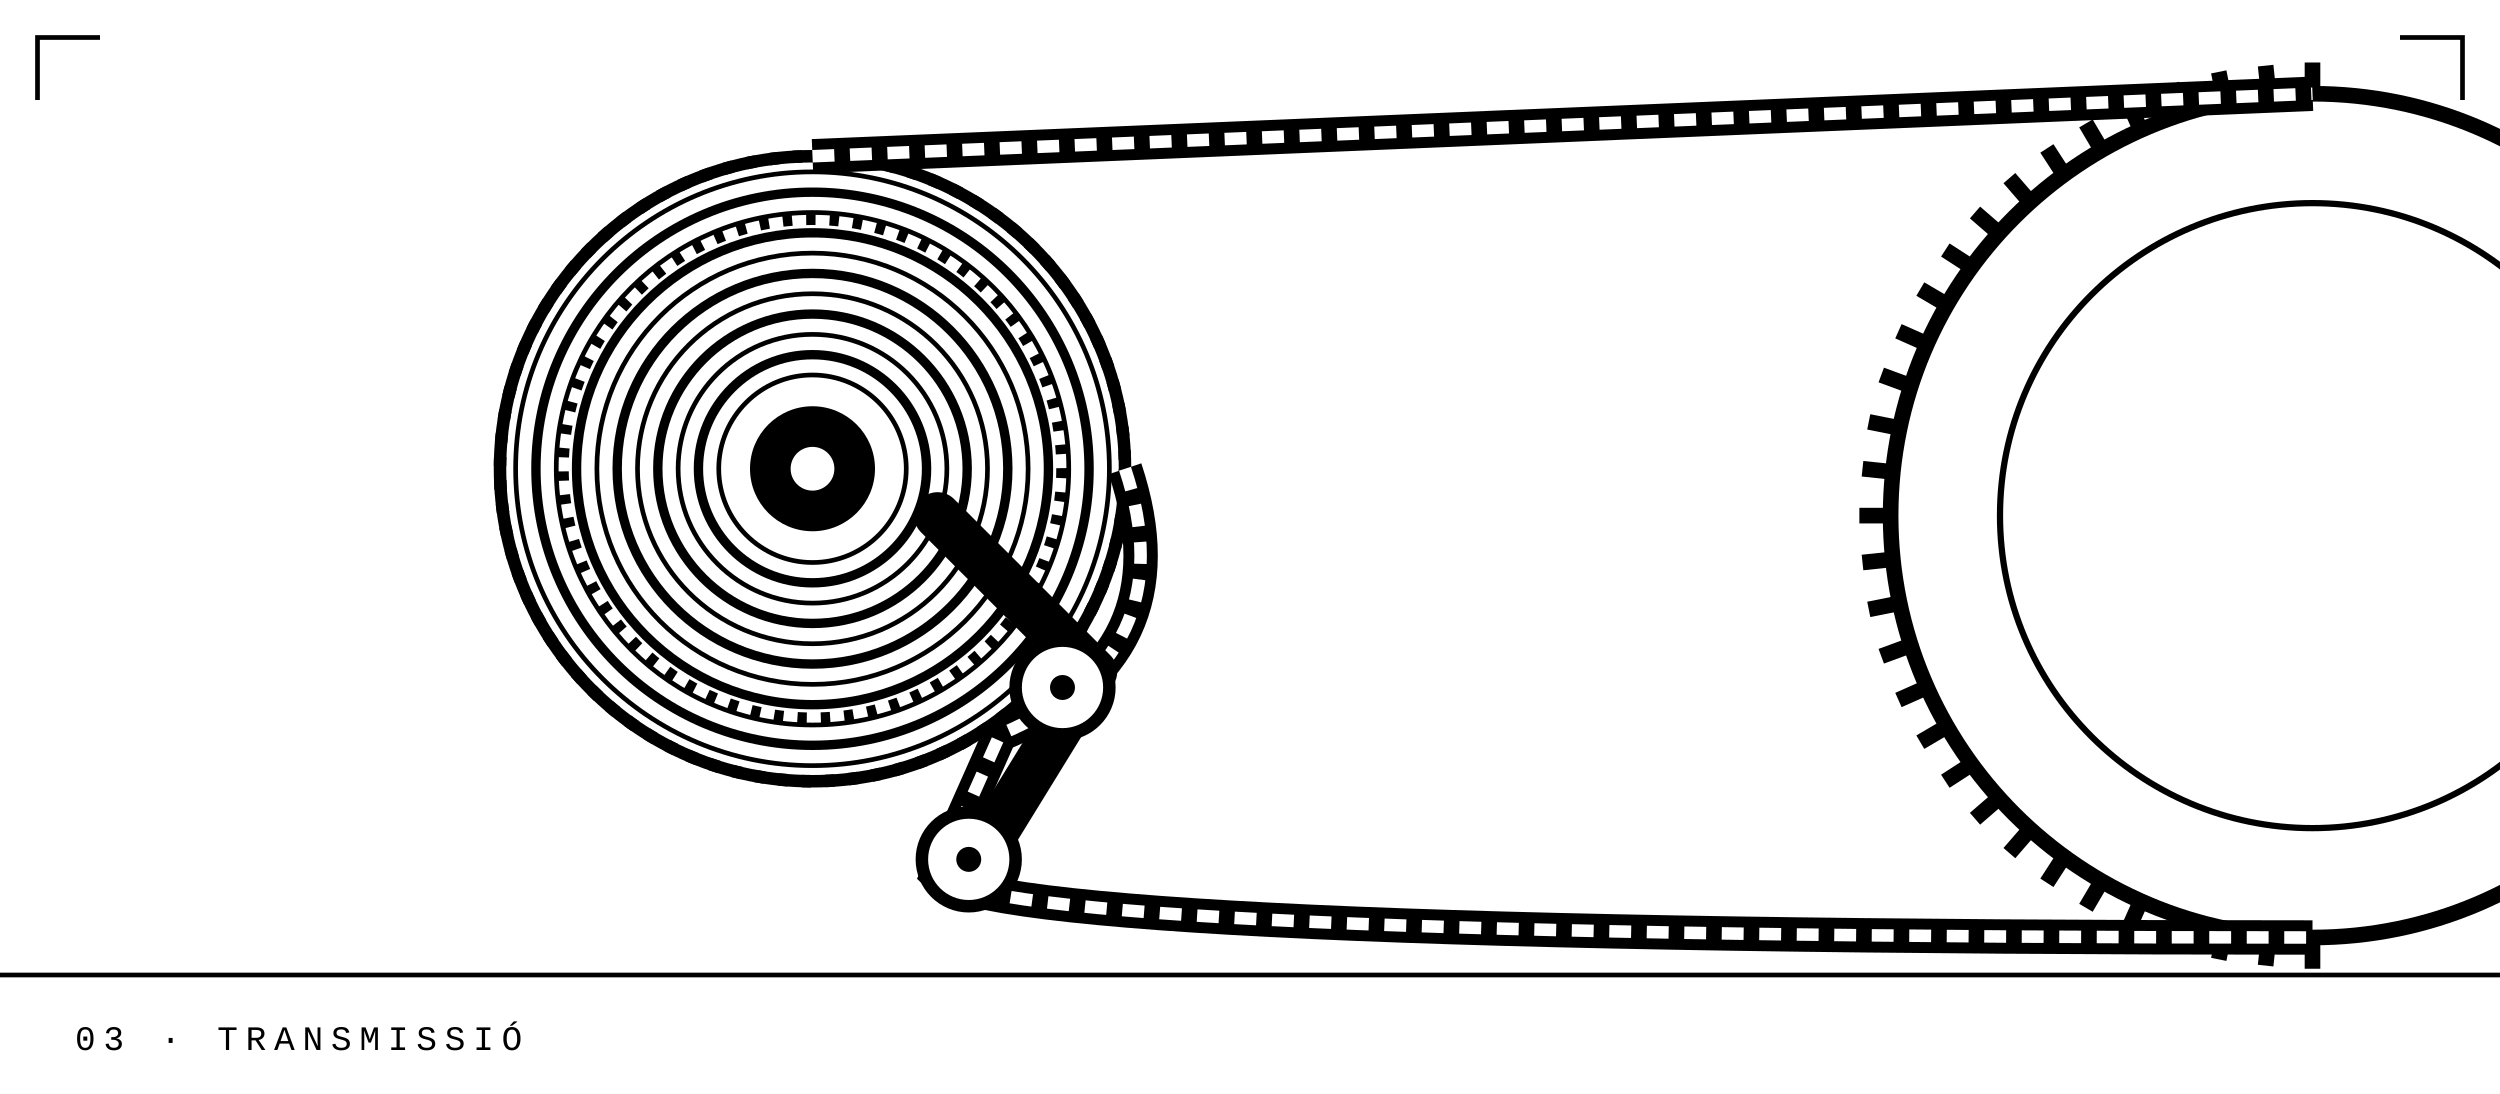
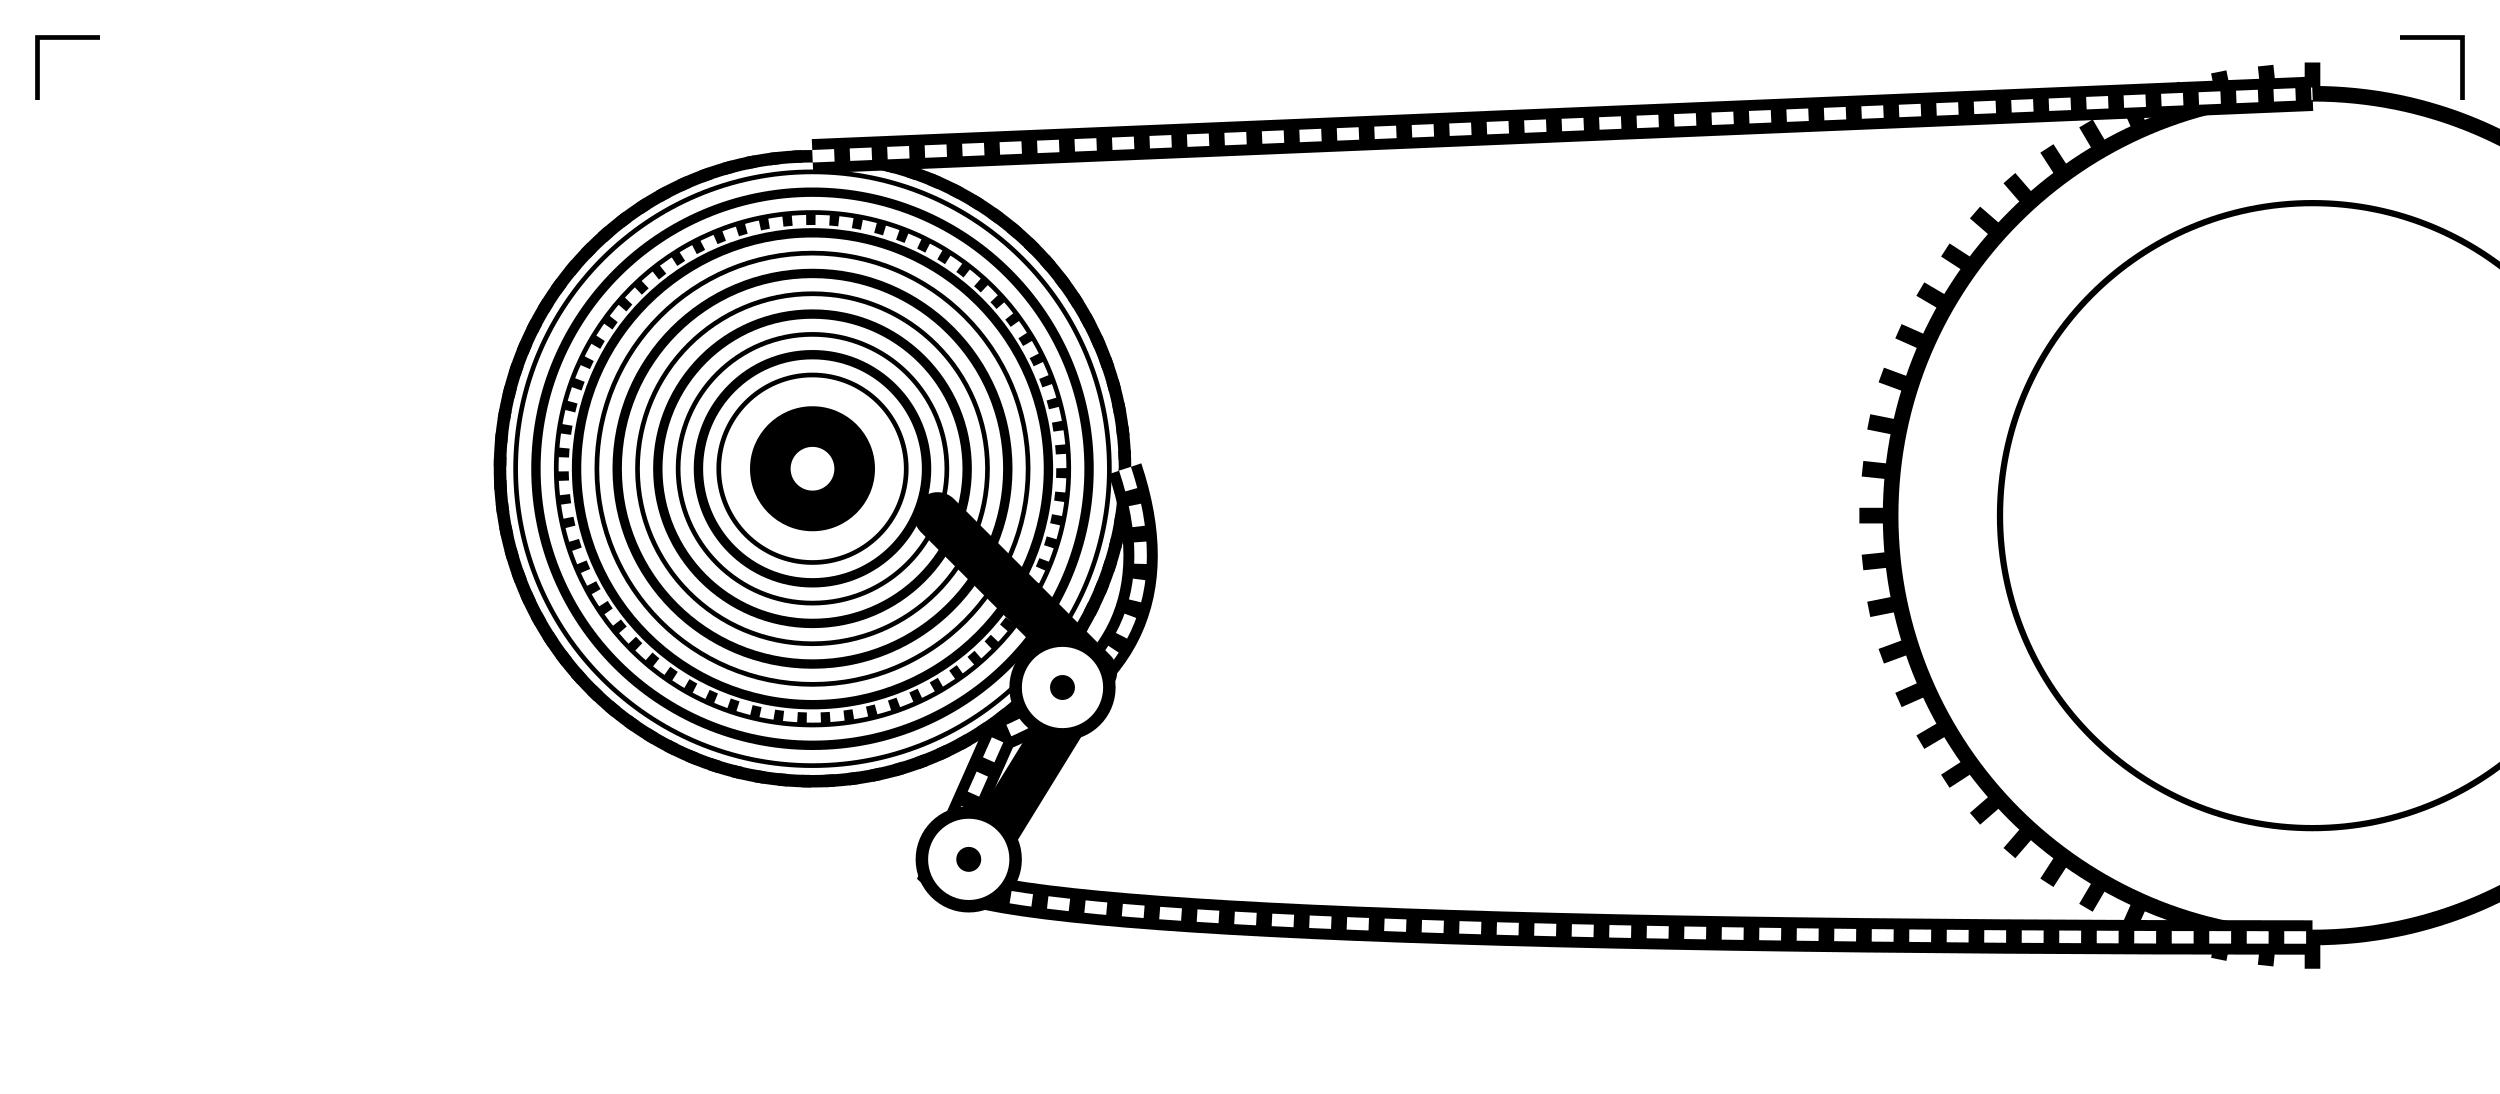
<svg xmlns="http://www.w3.org/2000/svg" viewBox="0 0 1600 700" width="1600" height="700">
  <rect width="1600" height="700" fill="#fff" />
  <circle cx="520" cy="300" r="200" fill="#fff" stroke="#000" stroke-width="8" />
  <g stroke="#000" stroke-width="8" stroke-dasharray="6 9">
    <circle cx="520" cy="300" r="200" fill="none" />
    <circle cx="520" cy="300" r="160" fill="none" />
  </g>
  <circle cx="520" cy="300" r="60" fill="none" stroke="#000" stroke-width="3" />
  <circle cx="520" cy="300" r="73" fill="none" stroke="#000" stroke-width="6" />
  <circle cx="520" cy="300" r="86" fill="none" stroke="#000" stroke-width="3" />
  <circle cx="520" cy="300" r="99" fill="none" stroke="#000" stroke-width="6" />
  <circle cx="520" cy="300" r="112" fill="none" stroke="#000" stroke-width="3" />
  <circle cx="520" cy="300" r="125" fill="none" stroke="#000" stroke-width="6" />
  <circle cx="520" cy="300" r="138" fill="none" stroke="#000" stroke-width="3" />
  <circle cx="520" cy="300" r="151" fill="none" stroke="#000" stroke-width="6" />
  <circle cx="520" cy="300" r="164" fill="none" stroke="#000" stroke-width="3" />
  <circle cx="520" cy="300" r="177" fill="none" stroke="#000" stroke-width="6" />
  <circle cx="520" cy="300" r="190" fill="none" stroke="#000" stroke-width="3" />
  <circle cx="520" cy="300" r="40" fill="#000" />
  <circle cx="520" cy="300" r="14" fill="#fff" />
  <circle cx="1480" cy="330" r="270" fill="#fff" stroke="#000" stroke-width="10" />
  <g stroke="#000" stroke-width="10">
    <path d="M1480 600L1480 620" />
    <path d="M1452 599L1450 618" />
    <path d="M1424 594L1420 614" />
    <path d="M1397 587L1390 606" />
    <path d="M1370 577L1362 595" />
    <path d="M1345 564L1335 581" />
    <path d="M1321 548L1310 565" />
    <path d="M1299 531L1286 546" />
    <path d="M1279 511L1264 524" />
    <path d="M1262 489L1245 500" />
    <path d="M1246 465L1229 475" />
    <path d="M1233 440L1215 448" />
    <path d="M1223 413L1204 420" />
    <path d="M1216 386L1196 390" />
    <path d="M1211 358L1192 360" />
    <path d="M1210 330L1190 330" />
    <path d="M1211 302L1192 300" />
    <path d="M1216 274L1196 270" />
    <path d="M1223 247L1204 240" />
    <path d="M1233 220L1215 212" />
    <path d="M1246 195L1229 185" />
    <path d="M1262 171L1245 160" />
    <path d="M1279 149L1264 136" />
    <path d="M1299 129L1286 114" />
    <path d="M1321 112L1310 95" />
    <path d="M1345 96L1335 79" />
    <path d="M1370 83L1362 65" />
    <path d="M1397 73L1390 54" />
    <path d="M1424 66L1420 46" />
    <path d="M1452 61L1450 42" />
    <path d="M1480 60L1480 40" />
  </g>
  <circle cx="1480" cy="330" r="200" fill="none" stroke="#000" stroke-width="4" />
  <path d="M520 100L1480 60" fill="none" stroke="#000" stroke-width="22" />
  <path d="M520 100L1480 60" fill="none" stroke="#fff" stroke-width="8" stroke-dasharray="14 10" />
  <path d="M720 300Q760 420 640 470L600 560Q640 600 1480 600" fill="none" stroke="#000" stroke-width="22" />
  <path d="M720 300Q760 420 640 470L600 560Q640 600 1480 600" fill="none" stroke="#fff" stroke-width="8" stroke-dasharray="14 10" />
  <path d="M600 330L700 430L620 560" fill="none" stroke="#000" stroke-width="30" stroke-linejoin="round" stroke-linecap="round" />
  <circle cx="680" cy="440" r="30" fill="#fff" stroke="#000" stroke-width="8" />
  <circle cx="620" cy="550" r="30" fill="#fff" stroke="#000" stroke-width="8" />
  <circle cx="680" cy="440" r="8" fill="#000" />
  <circle cx="620" cy="550" r="8" fill="#000" />
  <rect y="624" width="1600" height="76" fill="#fff" />
-   <path d="M0 624H1600" stroke="#000" stroke-width="3" />
-   <g font-family="Courier New,monospace" font-size="22" fill="#000" letter-spacing="5">
-     <text x="48" y="672">03 · TRANSMISSIÓ</text>
-   </g>
  <path d="M24 64V24H64M1536 24H1576V64" fill="none" stroke="#000" stroke-width="3" />
</svg>
